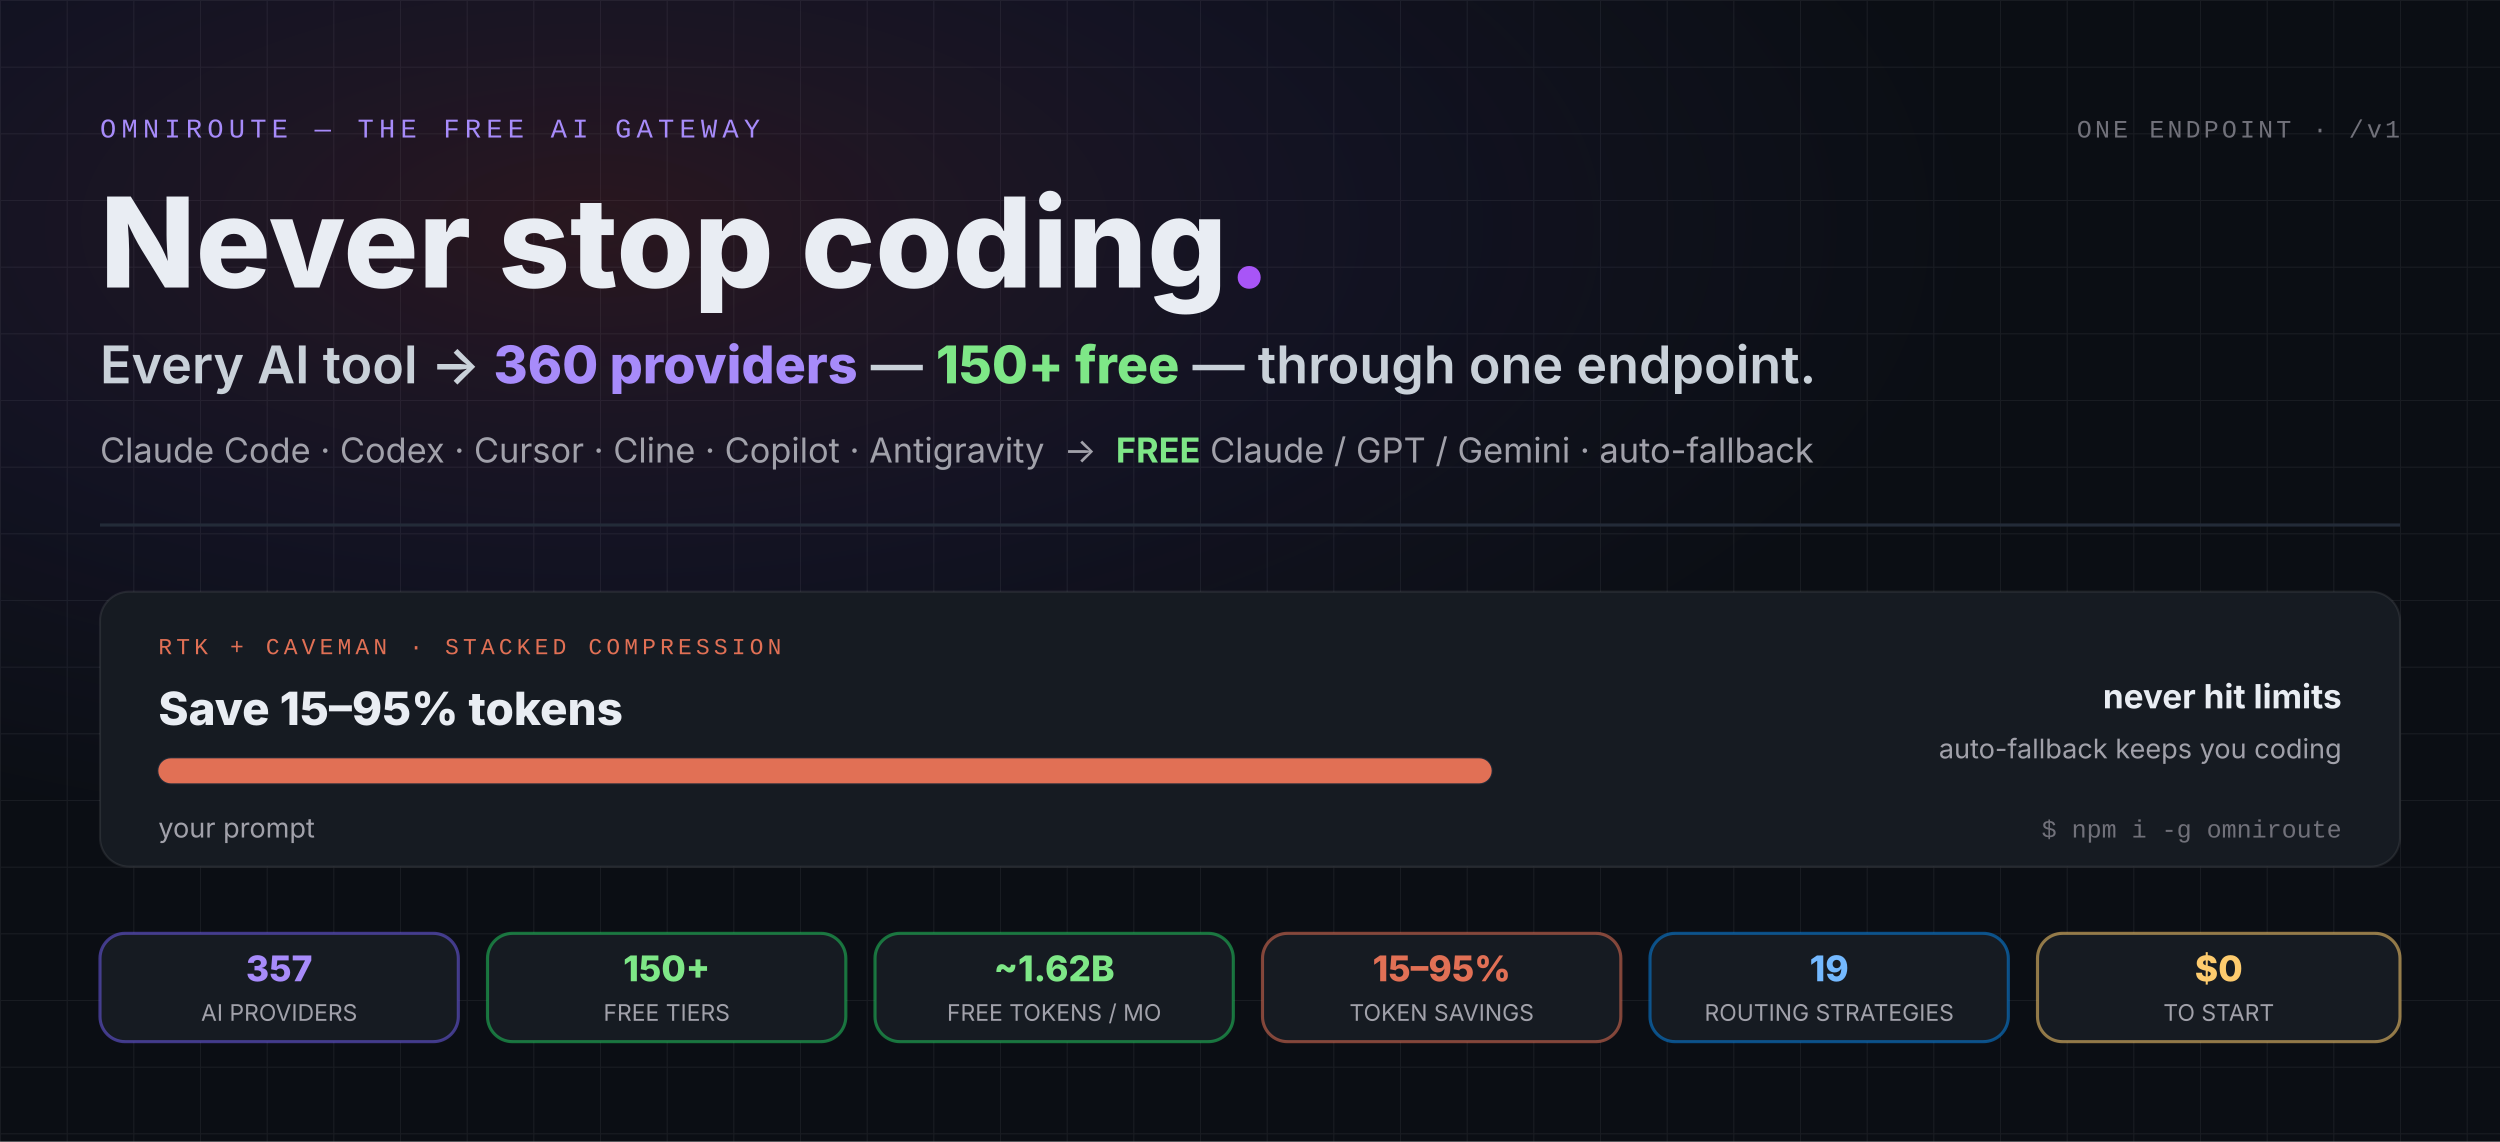
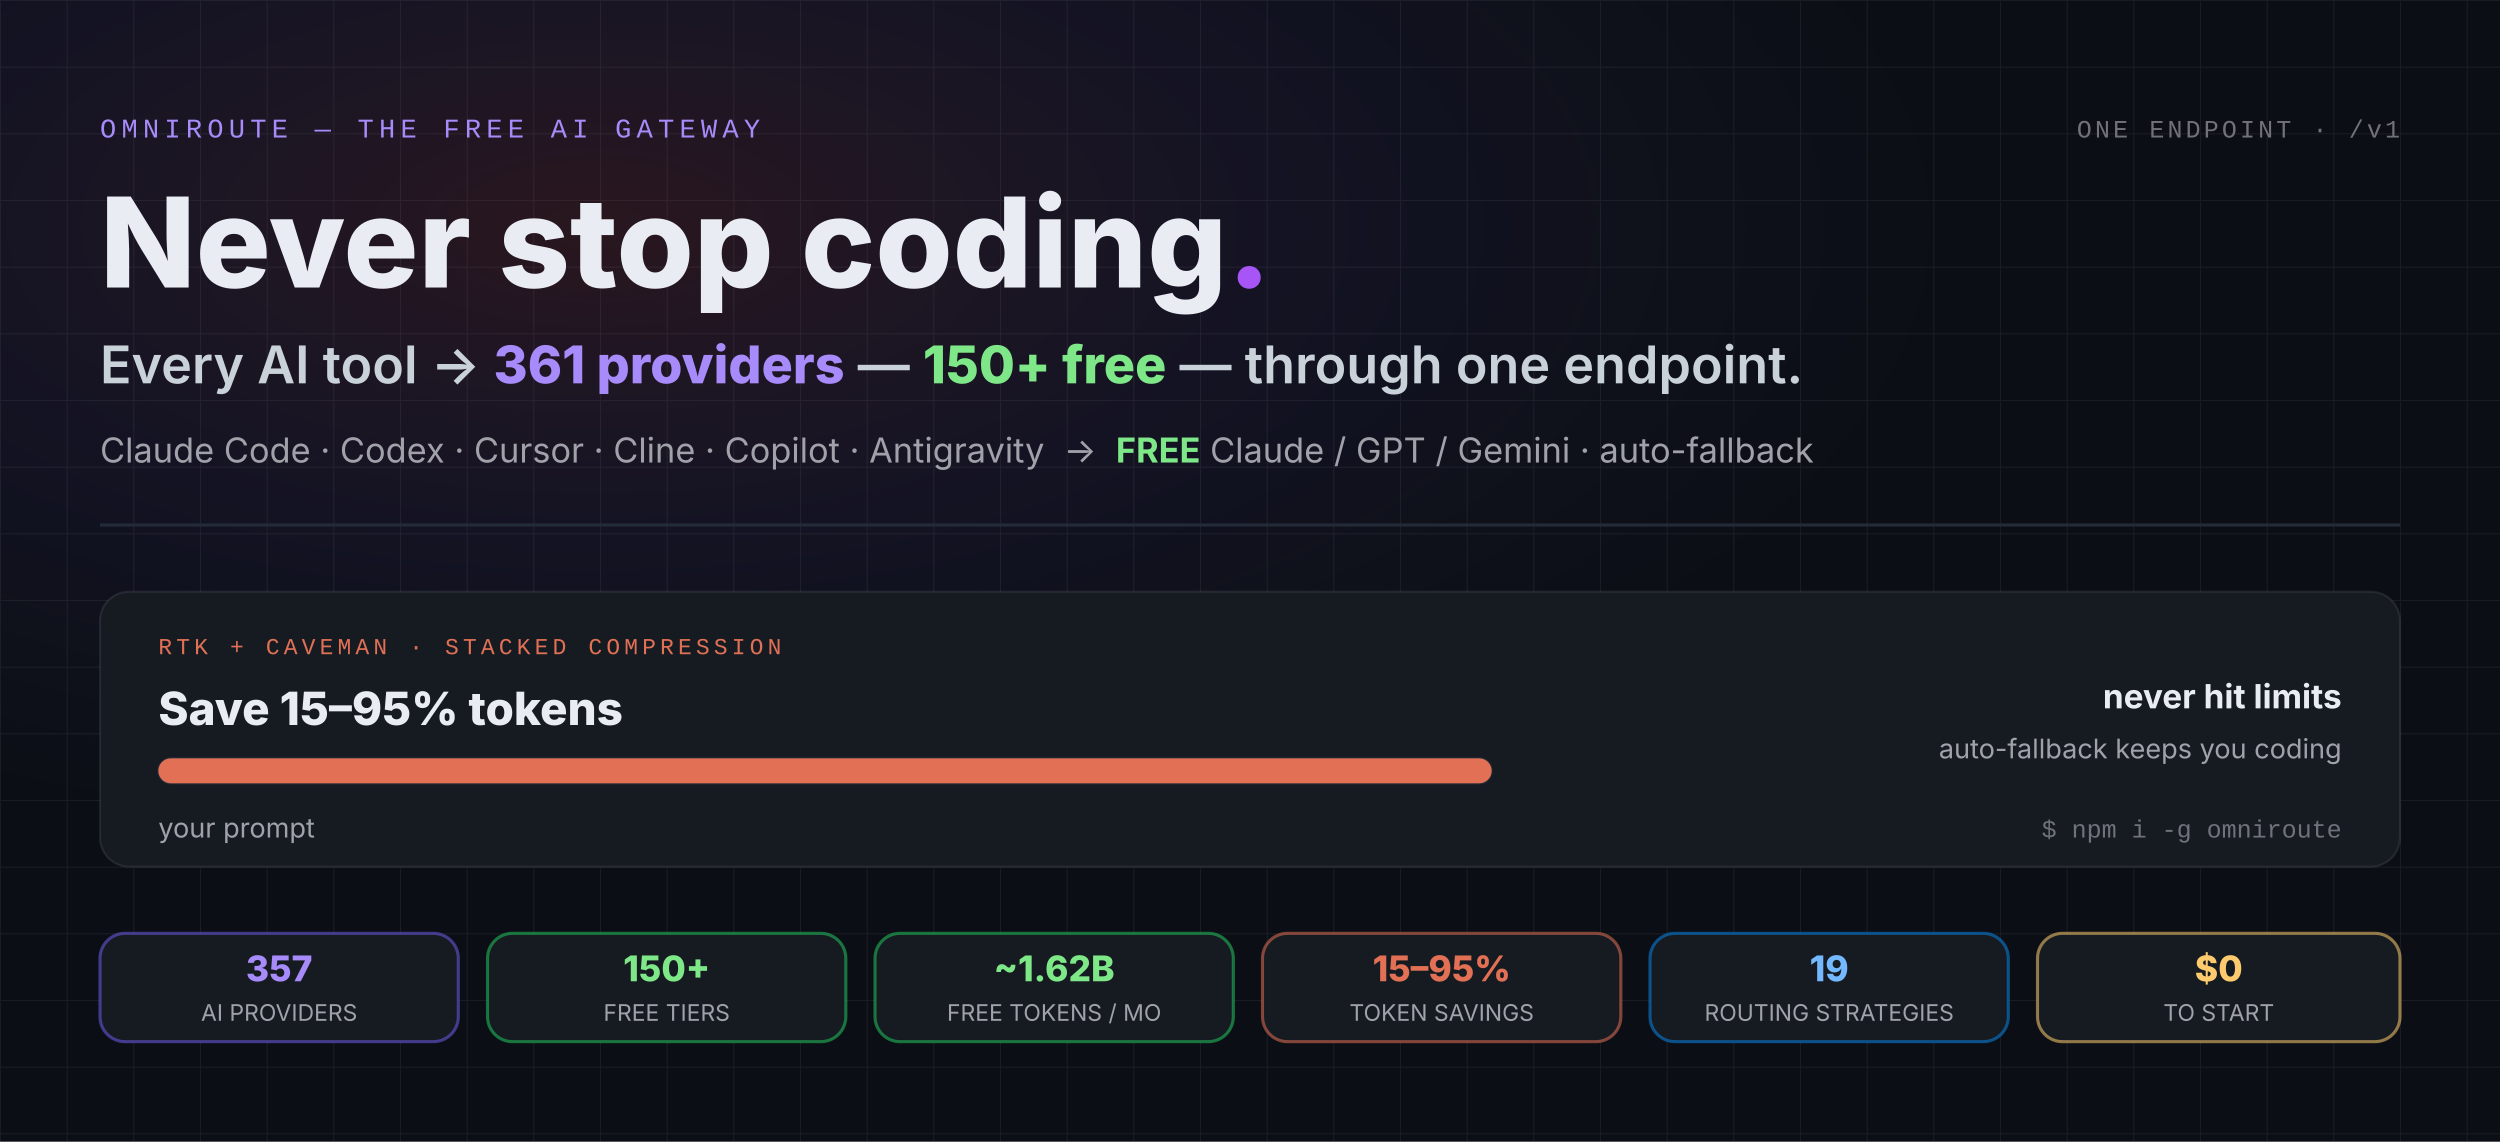
- <svg xmlns="http://www.w3.org/2000/svg" viewBox="0 0 1200 548" role="img" aria-label="OmniRoute hero: Never stop coding. Every AI tool to 360 providers — 150+ free — through one endpoint. Claude Code, Codex, Cursor, Cline, Copilot and Antigravity into free Claude, GPT and Gemini with auto-fallback. RTK + Caveman stacked compression saves 15 to 95 percent of tokens — about 89 percent average on tool-heavy sessions — so you never hit limits. Stats: 360 AI providers, 150+ free tiers, about 1.62B free tokens per month, 15 to 95 percent token savings, 20 routing strategies, zero dollars to start.">
+ <svg xmlns="http://www.w3.org/2000/svg" viewBox="0 0 1200 548" role="img" aria-label="OmniRoute hero: Never stop coding. Every AI tool to 361 providers — 150+ free — through one endpoint. Claude Code, Codex, Cursor, Cline, Copilot and Antigravity into free Claude, GPT and Gemini with auto-fallback. RTK + Caveman stacked compression saves 15 to 95 percent of tokens — about 89 percent average on tool-heavy sessions — so you never hit limits. Stats: 361 AI providers, 150+ free tiers, about 1.62B free tokens per month, 15 to 95 percent token savings, 20 routing strategies, zero dollars to start.">
  <defs>
    <pattern id="gridPaperH" width="32" height="32" patternUnits="userSpaceOnUse">
      <path d="M 32 0 L 0 0 0 32" fill="none" stroke="#ffffff" stroke-opacity="0.06" stroke-width="1" />
    </pattern>
    <radialGradient id="bgGlowH" cx="24%" cy="20%" r="55%">
      <stop offset="0%" stop-color="#e54d5e" stop-opacity="0.14" />
      <stop offset="55%" stop-color="#8b5cf6" stop-opacity="0.06" />
      <stop offset="100%" stop-color="#6366f1" stop-opacity="0" />
    </radialGradient>
    <linearGradient id="gradBrandH" x1="0" y1="0" x2="1" y2="1">
      <stop offset="0%" stop-color="#e54d5e" />
      <stop offset="100%" stop-color="#a855f7" />
    </linearGradient>
    <path id="dividerPathH" d="M 48,252 L 1152,252" />
  </defs>
  <rect width="1200" height="548" fill="#0b0e14" />
  <rect width="1200" height="548" fill="url(#gridPaperH)" />
  <rect width="1200" height="548" fill="url(#bgGlowH)" />
  <text x="48" y="66" font-family="Consolas, 'Courier New', monospace" font-size="13" letter-spacing="2.5" fill="#a78bfa">OMNIROUTE — THE FREE AI GATEWAY</text>
  <text x="1152" y="66" text-anchor="end" font-family="Consolas, 'Courier New', monospace" font-size="12" letter-spacing="1.5" fill="#71717a">ONE ENDPOINT · /v1</text>
  <text x="48" y="138" font-family="Inter, 'Segoe UI', Arial, Helvetica, system-ui, sans-serif" font-size="60" font-weight="800" fill="#e9edf3">Never stop coding<tspan fill="#a855f7">.</tspan>
  </text>
-   <text x="48" y="184" font-family="Inter, 'Segoe UI', Arial, Helvetica, system-ui, sans-serif" font-size="25" font-weight="600" fill="#c9d1d9">Every AI tool → <tspan fill="#a78bfa" font-weight="800">360 providers</tspan> — <tspan fill="#7ee787" font-weight="800">150+ free</tspan> — through one endpoint.</text>
+   <text x="48" y="184" font-family="Inter, 'Segoe UI', Arial, Helvetica, system-ui, sans-serif" font-size="25" font-weight="600" fill="#c9d1d9">Every AI tool → <tspan fill="#a78bfa" font-weight="800">361 providers</tspan> — <tspan fill="#7ee787" font-weight="800">150+ free</tspan> — through one endpoint.</text>
  <text x="48" y="222" font-family="Inter, 'Segoe UI', Arial, Helvetica, system-ui, sans-serif" font-size="16.5" fill="#a1a1aa">Claude Code · Codex · Cursor · Cline · Copilot · Antigravity  →  <tspan fill="#7ee787" font-weight="700">FREE</tspan> Claude / GPT / Gemini · auto-fallback</text>
  <line x1="48" y1="252" x2="1152" y2="252" stroke="#232b38" stroke-width="1.5" />
  <circle r="4" fill="url(#gradBrandH)" opacity="0">
    <animateMotion dur="6s" repeatCount="indefinite" keyPoints="0;1" keyTimes="0;1" calcMode="linear">
      <mpath href="#dividerPathH" />
    </animateMotion>
    <animate attributeName="opacity" values="0;0.9;0.9;0" keyTimes="0;0.08;0.6;0.75" dur="6s" repeatCount="indefinite" />
  </circle>
  <g>
    <rect x="48" y="284" width="1104" height="132" rx="14" fill="#161b22" stroke="#ffffff" stroke-opacity="0.08" stroke-width="1" />
    <text x="76" y="314" font-family="Consolas, 'Courier New', monospace" font-size="11" letter-spacing="2" fill="#e17055">RTK + CAVEMAN · STACKED COMPRESSION</text>
    <text x="76" y="348" font-family="Inter, 'Segoe UI', Arial, Helvetica, system-ui, sans-serif" font-size="22" font-weight="800" fill="#e9edf3">Save 15–95% tokens</text>
    <rect x="76" y="364" width="640" height="12" rx="6" fill="#0b0e14" stroke="#232b38" stroke-width="1" />
    <rect x="76" y="364" width="640" height="12" rx="6" fill="#e17055">
      <animate attributeName="width" values="640;640;70;70;640" keyTimes="0;0.12;0.5;0.88;1" dur="8s" repeatCount="indefinite" calcMode="spline" keySplines="0.4 0 0.2 1;0.4 0 0.2 1;0.4 0 0.2 1;0.4 0 0.2 1" />
    </rect>
    <text x="76" y="402" font-family="Inter, 'Segoe UI', Arial, Helvetica, system-ui, sans-serif" font-size="13" fill="#a1a1aa">your prompt
      <animate attributeName="opacity" values="1;1;0;0;1" keyTimes="0;0.12;0.35;0.88;1" dur="8s" repeatCount="indefinite" calcMode="discrete" />
    </text>
    <text x="76" y="402" font-family="Inter, 'Segoe UI', Arial, Helvetica, system-ui, sans-serif" font-size="13" font-weight="700" fill="#e17055" opacity="0">−89% avg on tool-heavy sessions
      <animate attributeName="opacity" values="0;0;1;1;0" keyTimes="0;0.35;0.36;0.88;1" dur="8s" repeatCount="indefinite" calcMode="discrete" />
    </text>
    <text x="1124" y="340" text-anchor="end" font-family="Inter, 'Segoe UI', Arial, Helvetica, system-ui, sans-serif" font-size="16" font-weight="700" fill="#e9edf3">never hit limits</text>
    <text x="1124" y="364" text-anchor="end" font-family="Inter, 'Segoe UI', Arial, Helvetica, system-ui, sans-serif" font-size="13" fill="#a1a1aa">auto-fallback keeps you coding</text>
    <text x="1124" y="402" text-anchor="end" font-family="Consolas, 'Courier New', monospace" font-size="12" fill="#71717a">$ npm i -g omniroute</text>
  </g>
  <g font-family="Inter, 'Segoe UI', Arial, Helvetica, system-ui, sans-serif" text-anchor="middle">
    <rect x="48" y="448" width="172" height="52" rx="12" fill="#161b22" stroke="#6c5ce7" stroke-opacity="0.55" stroke-width="1.5" />
    <text x="134" y="471" font-size="17" font-weight="800" fill="#a78bfa">357</text>
    <text x="134" y="490" font-size="11" fill="#a1a1aa">AI PROVIDERS</text>
    <rect x="234" y="448" width="172" height="52" rx="12" fill="#161b22" stroke="#22c55e" stroke-opacity="0.55" stroke-width="1.5" />
    <text x="320" y="471" font-size="17" font-weight="800" fill="#7ee787">150+</text>
    <text x="320" y="490" font-size="11" fill="#a1a1aa">FREE TIERS</text>
    <rect x="420" y="448" width="172" height="52" rx="12" fill="#161b22" stroke="#22c55e" stroke-opacity="0.55" stroke-width="1.5" />
    <text x="506" y="471" font-size="17" font-weight="800" fill="#7ee787">~1.62B</text>
    <text x="506" y="490" font-size="11" fill="#a1a1aa">FREE TOKENS / MO</text>
    <rect x="606" y="448" width="172" height="52" rx="12" fill="#161b22" stroke="#e17055" stroke-opacity="0.55" stroke-width="1.5" />
    <text x="692" y="471" font-size="17" font-weight="800" fill="#e17055">15–95%</text>
    <text x="692" y="490" font-size="11" fill="#a1a1aa">TOKEN SAVINGS</text>
    <rect x="792" y="448" width="172" height="52" rx="12" fill="#161b22" stroke="#0984e3" stroke-opacity="0.55" stroke-width="1.5" />
    <text x="878" y="471" font-size="17" font-weight="800" fill="#74b9ff">19</text>
    <text x="878" y="490" font-size="11" fill="#a1a1aa">ROUTING STRATEGIES</text>
    <rect x="978" y="448" width="174" height="52" rx="12" fill="#161b22" stroke="#fdcb6e" stroke-opacity="0.55" stroke-width="1.5" />
    <text x="1065" y="471" font-size="17" font-weight="800" fill="#fdcb6e">$0</text>
    <text x="1065" y="490" font-size="11" fill="#a1a1aa">TO START</text>
  </g>
</svg>
